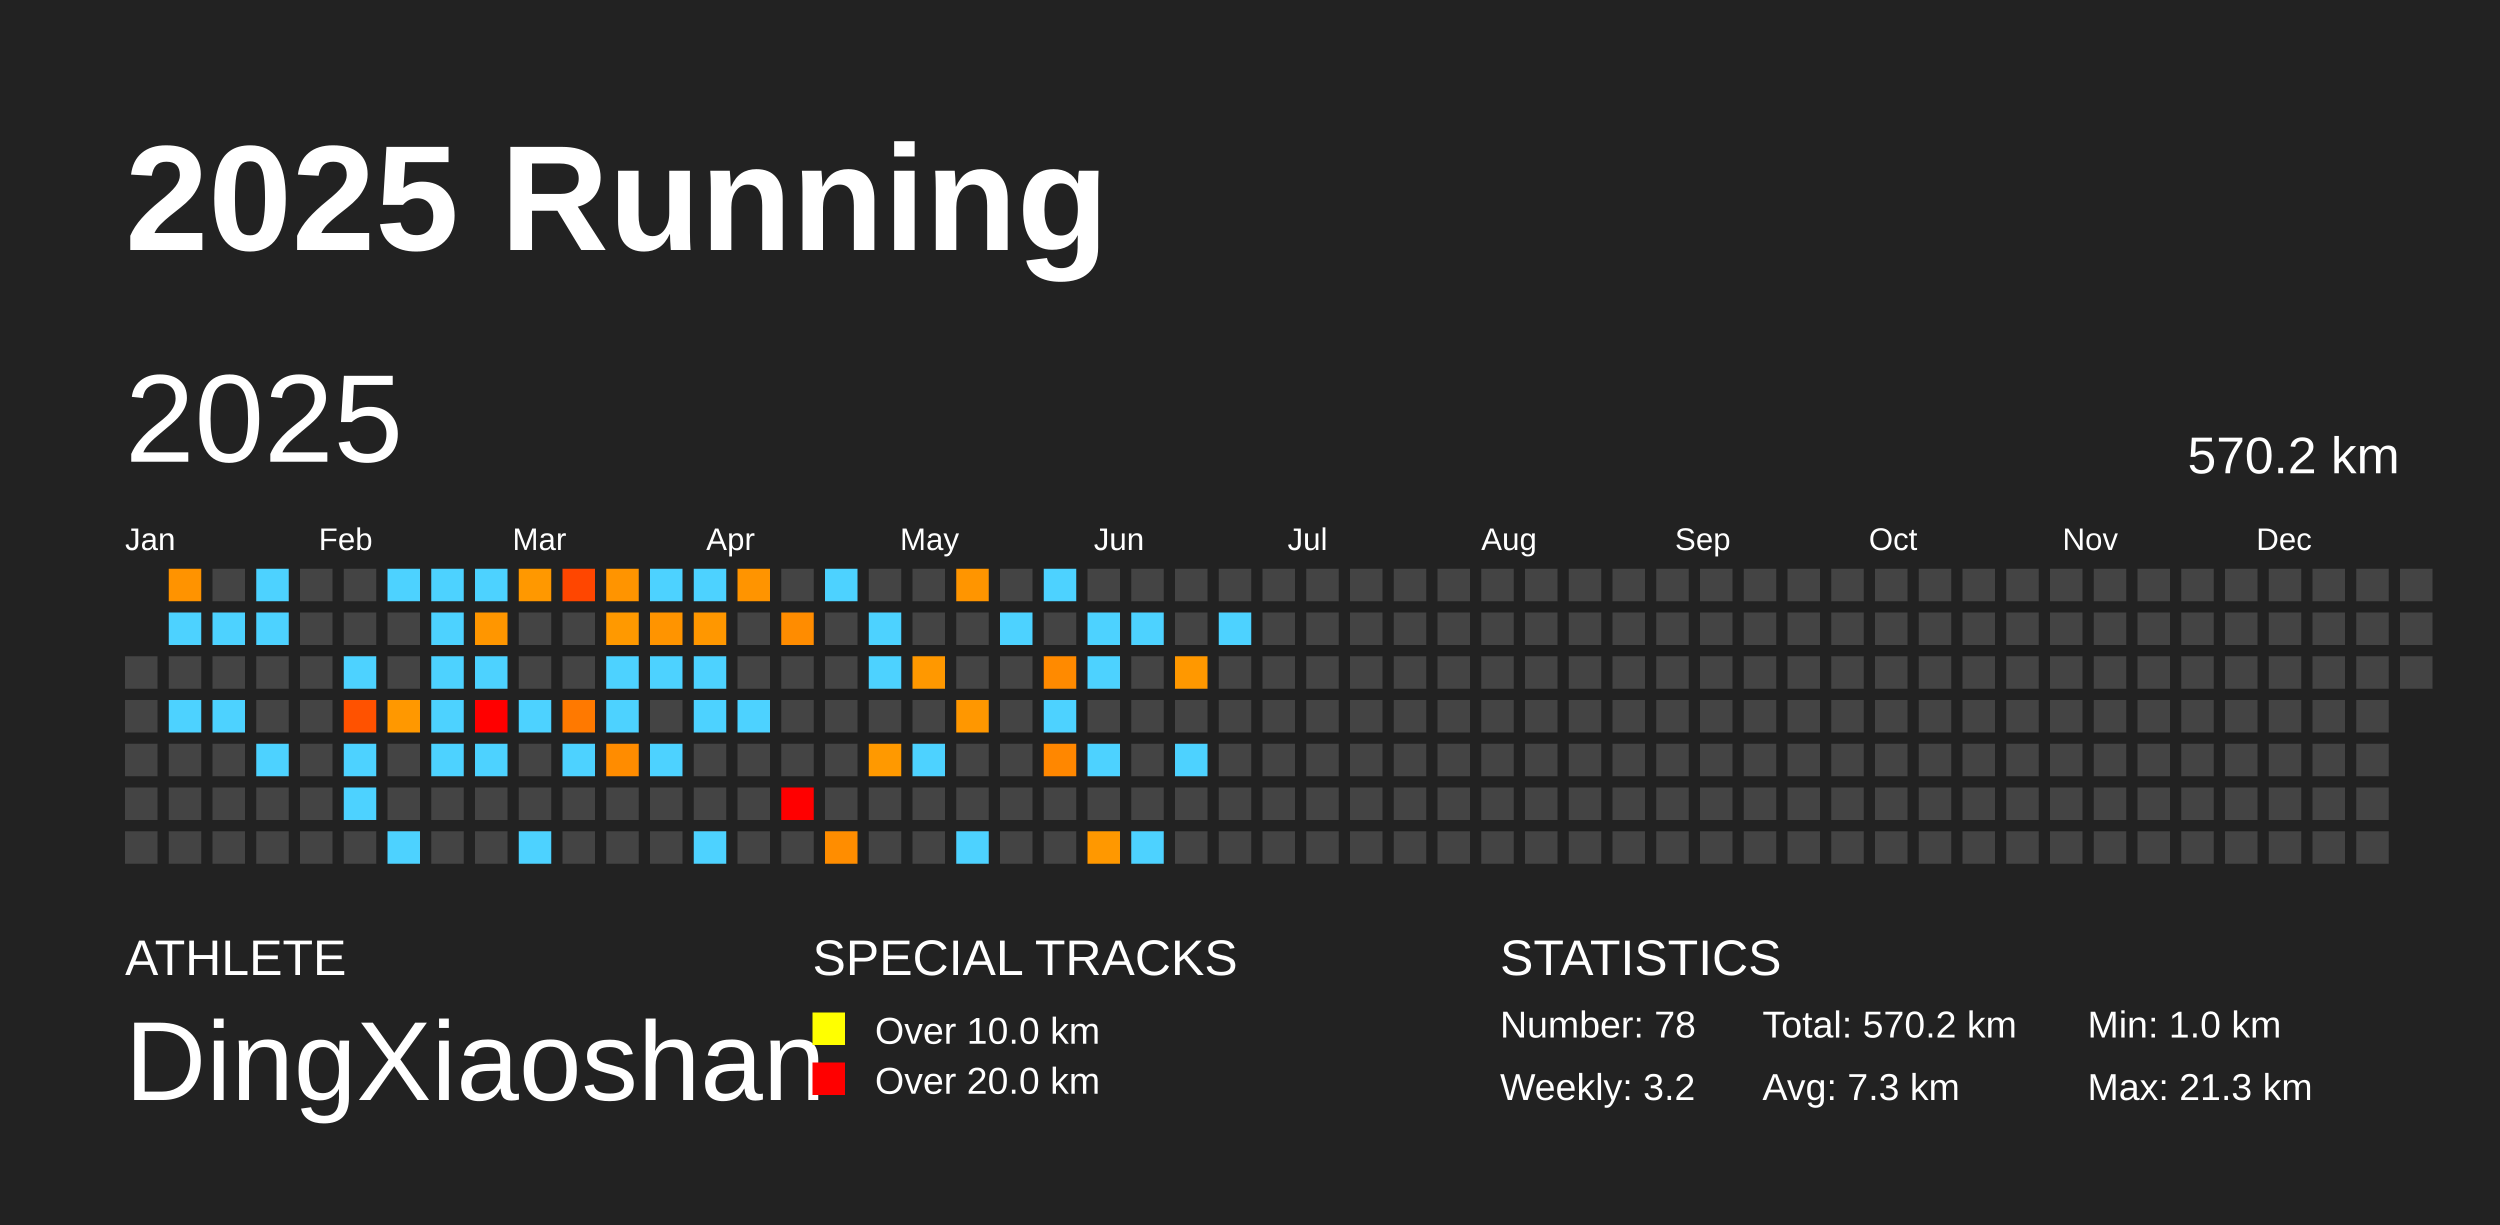
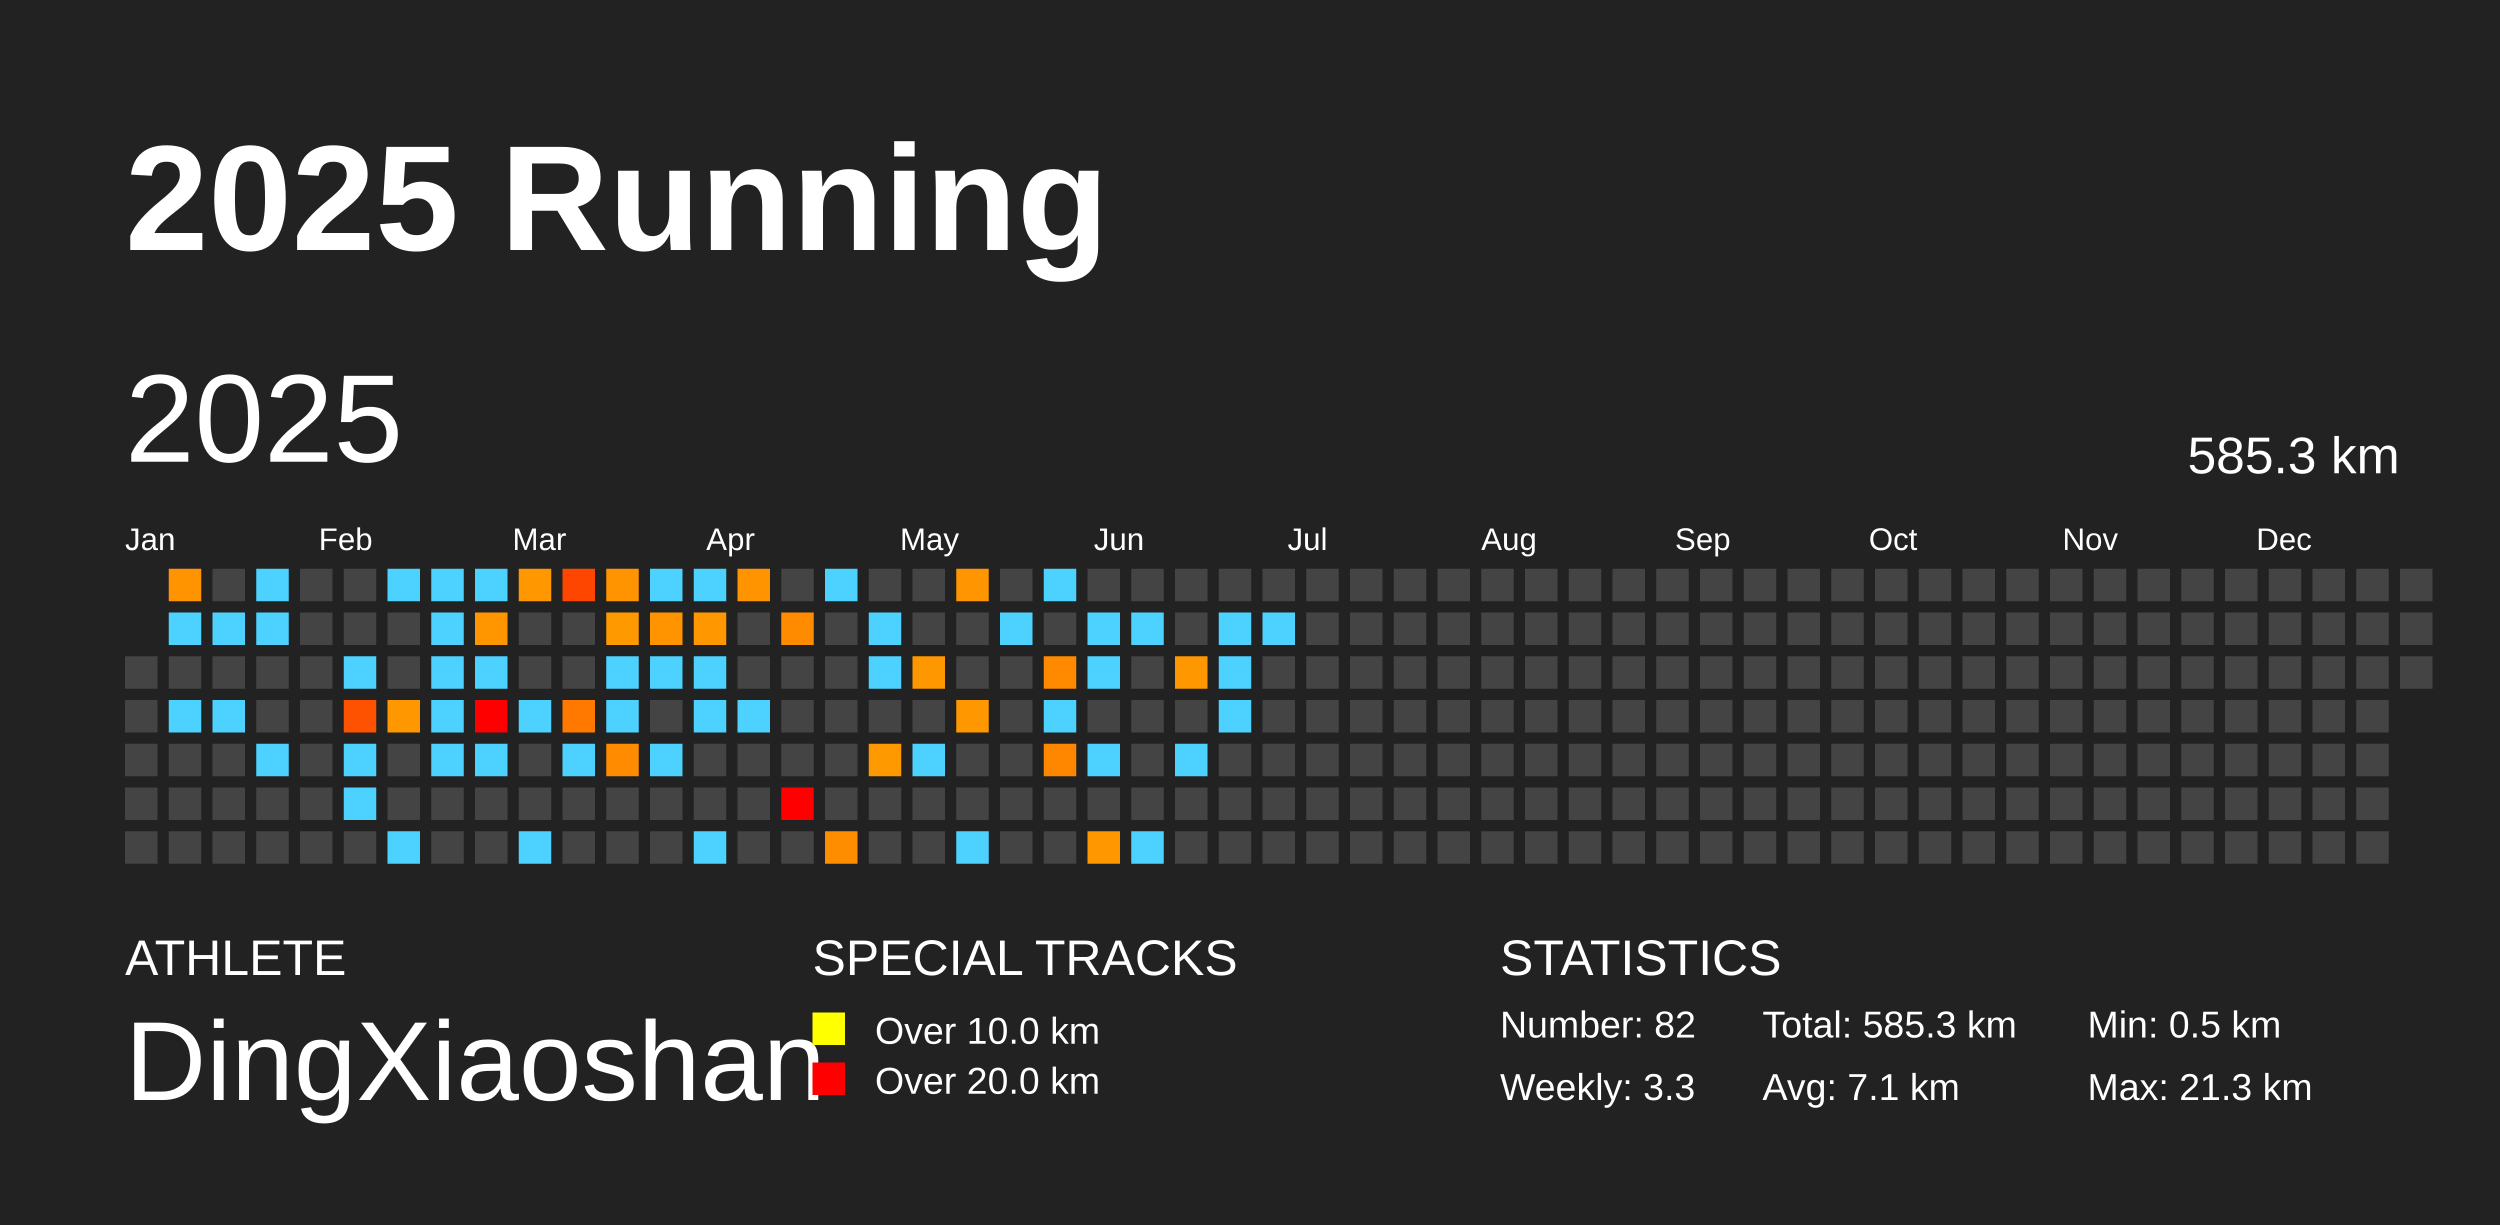
<svg xmlns="http://www.w3.org/2000/svg" baseProfile="full" height="98mm" version="1.1" viewBox="0,0,200,98" width="200mm">
  <defs />
  <rect fill="#222222" height="98" width="200" x="0" y="0" />
  <text fill="#FFFFFF" style="font-size:12px; font-family:Arial; font-weight:bold;" x="10" y="20">2025 Running</text>
  <text fill="#FFFFFF" style="font-size:4px; font-family:Arial" x="10" y="78">ATHLETE</text>
  <text fill="#FFFFFF" style="font-size:9px; font-family:Arial" x="10" y="88">DingXiaoshan</text>
  <text fill="#FFFFFF" style="font-size:4px; font-family:Arial" x="65" y="78">SPECIAL TRACKS</text>
  <rect fill="yellow" height="2.6" width="2.6" x="65" y="81" />
  <text fill="#FFFFFF" style="font-size:3px; font-family:Arial" x="70" y="83.5">Over 10.0 km</text>
  <rect fill="red" height="2.6" width="2.6" x="65" y="85" />
  <text fill="#FFFFFF" style="font-size:3px; font-family:Arial" x="70" y="87.5">Over 20.0 km</text>
  <text fill="#FFFFFF" style="font-size:4px; font-family:Arial" x="120" y="78">STATISTICS</text>
-   <text fill="#FFFFFF" style="font-size:3px; font-family:Arial" x="120" y="83">Number: 78</text>
-   <text fill="#FFFFFF" style="font-size:3px; font-family:Arial" x="120" y="88">Weekly: 3.2</text>
-   <text fill="#FFFFFF" style="font-size:3px; font-family:Arial" x="141" y="83">Total: 570.2 km</text>
-   <text fill="#FFFFFF" style="font-size:3px; font-family:Arial" x="141" y="88">Avg: 7.3 km</text>
-   <text fill="#FFFFFF" style="font-size:3px; font-family:Arial" x="167" y="83">Min: 1.0 km</text>
+   <text fill="#FFFFFF" style="font-size:3px; font-family:Arial" x="120" y="83">Number: 82</text>
+   <text fill="#FFFFFF" style="font-size:3px; font-family:Arial" x="120" y="88">Weekly: 3.3</text>
+   <text fill="#FFFFFF" style="font-size:3px; font-family:Arial" x="141" y="83">Total: 585.3 km</text>
+   <text fill="#FFFFFF" style="font-size:3px; font-family:Arial" x="141" y="88">Avg: 7.1 km</text>
+   <text fill="#FFFFFF" style="font-size:3px; font-family:Arial" x="167" y="83">Min: 0.5 km</text>
  <text fill="#FFFFFF" style="font-size:3px; font-family:Arial" x="167" y="88">Max: 21.3 km</text>
  <text dominant-baseline="hanging" fill="#FFFFFF" style="font-size:10.0px; font-family:Arial;" x="10" y="30">2025</text>
-   <text dominant-baseline="hanging" fill="#FFFFFF" style="font-size:4.125px; font-family:Arial;" x="175" y="35">570.2 km</text>
+   <text dominant-baseline="hanging" fill="#FFFFFF" style="font-size:4.125px; font-family:Arial;" x="175" y="35">585.3 km</text>
  <text fill="#FFFFFF" style="font-size:2.5px; font-family:Arial" x="10.0" y="44">Jan</text>
  <text fill="#FFFFFF" style="font-size:2.5px; font-family:Arial" x="25.5" y="44">Feb</text>
  <text fill="#FFFFFF" style="font-size:2.5px; font-family:Arial" x="41.0" y="44">Mar</text>
  <text fill="#FFFFFF" style="font-size:2.5px; font-family:Arial" x="56.5" y="44">Apr</text>
  <text fill="#FFFFFF" style="font-size:2.5px; font-family:Arial" x="72.0" y="44">May</text>
  <text fill="#FFFFFF" style="font-size:2.5px; font-family:Arial" x="87.5" y="44">Jun</text>
  <text fill="#FFFFFF" style="font-size:2.5px; font-family:Arial" x="103.0" y="44">Jul</text>
  <text fill="#FFFFFF" style="font-size:2.5px; font-family:Arial" x="118.5" y="44">Aug</text>
  <text fill="#FFFFFF" style="font-size:2.5px; font-family:Arial" x="134.0" y="44">Sep</text>
  <text fill="#FFFFFF" style="font-size:2.5px; font-family:Arial" x="149.5" y="44">Oct</text>
  <text fill="#FFFFFF" style="font-size:2.5px; font-family:Arial" x="165.0" y="44">Nov</text>
  <text fill="#FFFFFF" style="font-size:2.5px; font-family:Arial" x="180.5" y="44">Dec</text>
  <rect fill="#444444" height="2.6" width="2.6" x="10.0" y="52.5" />
  <rect fill="#444444" height="2.6" width="2.6" x="10.0" y="56.0" />
  <rect fill="#444444" height="2.6" width="2.6" x="10.0" y="59.5" />
  <rect fill="#444444" height="2.6" width="2.6" x="10.0" y="63.0" />
  <rect fill="#444444" height="2.6" width="2.6" x="10.0" y="66.5" />
  <rect fill="#ff9300" height="2.6" width="2.6" x="13.5" y="45.5" />
  <rect fill="#4dd2ff" height="2.6" width="2.6" x="13.5" y="49.0" />
  <rect fill="#444444" height="2.6" width="2.6" x="13.5" y="52.5" />
  <rect fill="#4dd2ff" height="2.6" width="2.6" x="13.5" y="56.0" />
  <rect fill="#444444" height="2.6" width="2.6" x="13.5" y="59.5" />
  <rect fill="#444444" height="2.6" width="2.6" x="13.5" y="63.0" />
  <rect fill="#444444" height="2.6" width="2.6" x="13.5" y="66.5" />
  <rect fill="#444444" height="2.6" width="2.6" x="17.0" y="45.5" />
  <rect fill="#4dd2ff" height="2.6" width="2.6" x="17.0" y="49.0" />
  <rect fill="#444444" height="2.6" width="2.6" x="17.0" y="52.5" />
  <rect fill="#4dd2ff" height="2.6" width="2.6" x="17.0" y="56.0" />
  <rect fill="#444444" height="2.6" width="2.6" x="17.0" y="59.5" />
  <rect fill="#444444" height="2.6" width="2.6" x="17.0" y="63.0" />
  <rect fill="#444444" height="2.6" width="2.6" x="17.0" y="66.5" />
  <rect fill="#4dd2ff" height="2.6" width="2.6" x="20.5" y="45.5" />
  <rect fill="#4dd2ff" height="2.6" width="2.6" x="20.5" y="49.0" />
  <rect fill="#444444" height="2.6" width="2.6" x="20.5" y="52.5" />
  <rect fill="#444444" height="2.6" width="2.6" x="20.5" y="56.0" />
  <rect fill="#4dd2ff" height="2.6" width="2.6" x="20.5" y="59.5" />
  <rect fill="#444444" height="2.6" width="2.6" x="20.5" y="63.0" />
  <rect fill="#444444" height="2.6" width="2.6" x="20.5" y="66.5" />
  <rect fill="#444444" height="2.6" width="2.6" x="24.0" y="45.5" />
  <rect fill="#444444" height="2.6" width="2.6" x="24.0" y="49.0" />
  <rect fill="#444444" height="2.6" width="2.6" x="24.0" y="52.5" />
  <rect fill="#444444" height="2.6" width="2.6" x="24.0" y="56.0" />
  <rect fill="#444444" height="2.6" width="2.6" x="24.0" y="59.5" />
  <rect fill="#444444" height="2.6" width="2.6" x="24.0" y="63.0" />
  <rect fill="#444444" height="2.6" width="2.6" x="24.0" y="66.5" />
  <rect fill="#444444" height="2.6" width="2.6" x="27.5" y="45.5" />
  <rect fill="#444444" height="2.6" width="2.6" x="27.5" y="49.0" />
  <rect fill="#4dd2ff" height="2.6" width="2.6" x="27.5" y="52.5" />
  <rect fill="#ff5200" height="2.6" width="2.6" x="27.5" y="56.0" />
  <rect fill="#4dd2ff" height="2.6" width="2.6" x="27.5" y="59.5" />
  <rect fill="#4dd2ff" height="2.6" width="2.6" x="27.5" y="63.0" />
  <rect fill="#444444" height="2.6" width="2.6" x="27.5" y="66.5" />
  <rect fill="#4dd2ff" height="2.6" width="2.6" x="31.0" y="45.5" />
  <rect fill="#444444" height="2.6" width="2.6" x="31.0" y="49.0" />
  <rect fill="#444444" height="2.6" width="2.6" x="31.0" y="52.5" />
  <rect fill="#ff9800" height="2.6" width="2.6" x="31.0" y="56.0" />
  <rect fill="#444444" height="2.6" width="2.6" x="31.0" y="59.5" />
  <rect fill="#444444" height="2.6" width="2.6" x="31.0" y="63.0" />
  <rect fill="#4dd2ff" height="2.6" width="2.6" x="31.0" y="66.5" />
  <rect fill="#4dd2ff" height="2.6" width="2.6" x="34.5" y="45.5" />
  <rect fill="#4dd2ff" height="2.6" width="2.6" x="34.5" y="49.0" />
  <rect fill="#4dd2ff" height="2.6" width="2.6" x="34.5" y="52.5" />
  <rect fill="#4dd2ff" height="2.6" width="2.6" x="34.5" y="56.0" />
  <rect fill="#4dd2ff" height="2.6" width="2.6" x="34.5" y="59.5" />
  <rect fill="#444444" height="2.6" width="2.6" x="34.5" y="63.0" />
  <rect fill="#444444" height="2.6" width="2.6" x="34.5" y="66.5" />
  <rect fill="#4dd2ff" height="2.6" width="2.6" x="38.0" y="45.5" />
  <rect fill="#ff9600" height="2.6" width="2.6" x="38.0" y="49.0" />
  <rect fill="#4dd2ff" height="2.6" width="2.6" x="38.0" y="52.5" />
  <rect fill="red" height="2.6" width="2.6" x="38.0" y="56.0" />
  <rect fill="#4dd2ff" height="2.6" width="2.6" x="38.0" y="59.5" />
  <rect fill="#444444" height="2.6" width="2.6" x="38.0" y="63.0" />
  <rect fill="#444444" height="2.6" width="2.6" x="38.0" y="66.5" />
  <rect fill="#ff9800" height="2.6" width="2.6" x="41.5" y="45.5" />
  <rect fill="#444444" height="2.6" width="2.6" x="41.5" y="49.0" />
  <rect fill="#444444" height="2.6" width="2.6" x="41.5" y="52.5" />
  <rect fill="#4dd2ff" height="2.6" width="2.6" x="41.5" y="56.0" />
  <rect fill="#444444" height="2.6" width="2.6" x="41.5" y="59.5" />
  <rect fill="#444444" height="2.6" width="2.6" x="41.5" y="63.0" />
  <rect fill="#4dd2ff" height="2.6" width="2.6" x="41.5" y="66.5" />
  <rect fill="#ff4600" height="2.6" width="2.6" x="45.0" y="45.5" />
  <rect fill="#444444" height="2.6" width="2.6" x="45.0" y="49.0" />
  <rect fill="#444444" height="2.6" width="2.6" x="45.0" y="52.5" />
  <rect fill="#ff7900" height="2.6" width="2.6" x="45.0" y="56.0" />
  <rect fill="#4dd2ff" height="2.6" width="2.6" x="45.0" y="59.5" />
  <rect fill="#444444" height="2.6" width="2.6" x="45.0" y="63.0" />
  <rect fill="#444444" height="2.6" width="2.6" x="45.0" y="66.5" />
  <rect fill="#ff9400" height="2.6" width="2.6" x="48.5" y="45.5" />
  <rect fill="#ff9900" height="2.6" width="2.6" x="48.5" y="49.0" />
  <rect fill="#4dd2ff" height="2.6" width="2.6" x="48.5" y="52.5" />
  <rect fill="#4dd2ff" height="2.6" width="2.6" x="48.5" y="56.0" />
  <rect fill="#ff8c00" height="2.6" width="2.6" x="48.5" y="59.5" />
  <rect fill="#444444" height="2.6" width="2.6" x="48.5" y="63.0" />
  <rect fill="#444444" height="2.6" width="2.6" x="48.5" y="66.5" />
  <rect fill="#4dd2ff" height="2.6" width="2.6" x="52.0" y="45.5" />
  <rect fill="#ff9400" height="2.6" width="2.6" x="52.0" y="49.0" />
  <rect fill="#4dd2ff" height="2.6" width="2.6" x="52.0" y="52.5" />
  <rect fill="#444444" height="2.6" width="2.6" x="52.0" y="56.0" />
  <rect fill="#4dd2ff" height="2.6" width="2.6" x="52.0" y="59.5" />
  <rect fill="#444444" height="2.6" width="2.6" x="52.0" y="63.0" />
  <rect fill="#444444" height="2.6" width="2.6" x="52.0" y="66.5" />
  <rect fill="#4dd2ff" height="2.6" width="2.6" x="55.5" y="45.5" />
  <rect fill="#ff9700" height="2.6" width="2.6" x="55.5" y="49.0" />
  <rect fill="#4dd2ff" height="2.6" width="2.6" x="55.5" y="52.5" />
  <rect fill="#4dd2ff" height="2.6" width="2.6" x="55.5" y="56.0" />
  <rect fill="#444444" height="2.6" width="2.6" x="55.5" y="59.5" />
  <rect fill="#444444" height="2.6" width="2.6" x="55.5" y="63.0" />
  <rect fill="#4dd2ff" height="2.6" width="2.6" x="55.5" y="66.5" />
  <rect fill="#ff9400" height="2.6" width="2.6" x="59.0" y="45.5" />
  <rect fill="#444444" height="2.6" width="2.6" x="59.0" y="49.0" />
  <rect fill="#444444" height="2.6" width="2.6" x="59.0" y="52.5" />
  <rect fill="#4dd2ff" height="2.6" width="2.6" x="59.0" y="56.0" />
  <rect fill="#444444" height="2.6" width="2.6" x="59.0" y="59.5" />
  <rect fill="#444444" height="2.6" width="2.6" x="59.0" y="63.0" />
  <rect fill="#444444" height="2.6" width="2.6" x="59.0" y="66.5" />
  <rect fill="#444444" height="2.6" width="2.6" x="62.5" y="45.5" />
  <rect fill="#ff8c00" height="2.6" width="2.6" x="62.5" y="49.0" />
  <rect fill="#444444" height="2.6" width="2.6" x="62.5" y="52.5" />
  <rect fill="#444444" height="2.6" width="2.6" x="62.5" y="56.0" />
  <rect fill="#444444" height="2.6" width="2.6" x="62.5" y="59.5" />
  <rect fill="red" height="2.6" width="2.6" x="62.5" y="63.0" />
  <rect fill="#444444" height="2.6" width="2.6" x="62.5" y="66.5" />
  <rect fill="#4dd2ff" height="2.6" width="2.6" x="66.0" y="45.5" />
  <rect fill="#444444" height="2.6" width="2.6" x="66.0" y="49.0" />
  <rect fill="#444444" height="2.6" width="2.6" x="66.0" y="52.5" />
  <rect fill="#444444" height="2.6" width="2.6" x="66.0" y="56.0" />
  <rect fill="#444444" height="2.6" width="2.6" x="66.0" y="59.5" />
  <rect fill="#444444" height="2.6" width="2.6" x="66.0" y="63.0" />
  <rect fill="#ff8d00" height="2.6" width="2.6" x="66.0" y="66.5" />
  <rect fill="#444444" height="2.6" width="2.6" x="69.5" y="45.5" />
  <rect fill="#4dd2ff" height="2.6" width="2.6" x="69.5" y="49.0" />
  <rect fill="#4dd2ff" height="2.6" width="2.6" x="69.5" y="52.5" />
  <rect fill="#444444" height="2.6" width="2.6" x="69.5" y="56.0" />
  <rect fill="#ff9900" height="2.6" width="2.6" x="69.5" y="59.5" />
  <rect fill="#444444" height="2.6" width="2.6" x="69.5" y="63.0" />
  <rect fill="#444444" height="2.6" width="2.6" x="69.5" y="66.5" />
  <rect fill="#444444" height="2.6" width="2.6" x="73.0" y="45.5" />
  <rect fill="#444444" height="2.6" width="2.6" x="73.0" y="49.0" />
  <rect fill="#ff9800" height="2.6" width="2.6" x="73.0" y="52.5" />
  <rect fill="#444444" height="2.6" width="2.6" x="73.0" y="56.0" />
  <rect fill="#4dd2ff" height="2.6" width="2.6" x="73.0" y="59.5" />
  <rect fill="#444444" height="2.6" width="2.6" x="73.0" y="63.0" />
  <rect fill="#444444" height="2.6" width="2.6" x="73.0" y="66.5" />
  <rect fill="#ff9500" height="2.6" width="2.6" x="76.5" y="45.5" />
  <rect fill="#444444" height="2.6" width="2.6" x="76.5" y="49.0" />
  <rect fill="#444444" height="2.6" width="2.6" x="76.5" y="52.5" />
  <rect fill="#ff9700" height="2.6" width="2.6" x="76.5" y="56.0" />
  <rect fill="#444444" height="2.6" width="2.6" x="76.5" y="59.5" />
  <rect fill="#444444" height="2.6" width="2.6" x="76.5" y="63.0" />
  <rect fill="#4dd2ff" height="2.6" width="2.6" x="76.5" y="66.5" />
  <rect fill="#444444" height="2.6" width="2.6" x="80.0" y="45.5" />
  <rect fill="#4dd2ff" height="2.6" width="2.6" x="80.0" y="49.0" />
  <rect fill="#444444" height="2.6" width="2.6" x="80.0" y="52.5" />
  <rect fill="#444444" height="2.6" width="2.6" x="80.0" y="56.0" />
  <rect fill="#444444" height="2.6" width="2.6" x="80.0" y="59.5" />
  <rect fill="#444444" height="2.6" width="2.6" x="80.0" y="63.0" />
  <rect fill="#444444" height="2.6" width="2.6" x="80.0" y="66.5" />
  <rect fill="#4dd2ff" height="2.6" width="2.6" x="83.5" y="45.5" />
  <rect fill="#444444" height="2.6" width="2.6" x="83.5" y="49.0" />
  <rect fill="#ff8a00" height="2.6" width="2.6" x="83.5" y="52.5" />
  <rect fill="#4dd2ff" height="2.6" width="2.6" x="83.5" y="56.0" />
  <rect fill="#ff8700" height="2.6" width="2.6" x="83.5" y="59.5" />
  <rect fill="#444444" height="2.6" width="2.6" x="83.5" y="63.0" />
  <rect fill="#444444" height="2.6" width="2.6" x="83.5" y="66.5" />
  <rect fill="#444444" height="2.6" width="2.6" x="87.0" y="45.5" />
  <rect fill="#4dd2ff" height="2.6" width="2.6" x="87.0" y="49.0" />
  <rect fill="#4dd2ff" height="2.6" width="2.6" x="87.0" y="52.5" />
  <rect fill="#444444" height="2.6" width="2.6" x="87.0" y="56.0" />
  <rect fill="#4dd2ff" height="2.6" width="2.6" x="87.0" y="59.5" />
  <rect fill="#444444" height="2.6" width="2.6" x="87.0" y="63.0" />
  <rect fill="#ff9800" height="2.6" width="2.6" x="87.0" y="66.5" />
  <rect fill="#444444" height="2.6" width="2.6" x="90.5" y="45.5" />
  <rect fill="#4dd2ff" height="2.6" width="2.6" x="90.5" y="49.0" />
  <rect fill="#444444" height="2.6" width="2.6" x="90.5" y="52.5" />
  <rect fill="#444444" height="2.6" width="2.6" x="90.5" y="56.0" />
  <rect fill="#444444" height="2.6" width="2.6" x="90.5" y="59.5" />
  <rect fill="#444444" height="2.6" width="2.6" x="90.5" y="63.0" />
  <rect fill="#4dd2ff" height="2.6" width="2.6" x="90.5" y="66.5" />
  <rect fill="#444444" height="2.6" width="2.6" x="94.0" y="45.5" />
  <rect fill="#444444" height="2.6" width="2.6" x="94.0" y="49.0" />
  <rect fill="#ff9800" height="2.6" width="2.6" x="94.0" y="52.5" />
  <rect fill="#444444" height="2.6" width="2.6" x="94.0" y="56.0" />
  <rect fill="#4dd2ff" height="2.6" width="2.6" x="94.0" y="59.5" />
  <rect fill="#444444" height="2.6" width="2.6" x="94.0" y="63.0" />
  <rect fill="#444444" height="2.6" width="2.6" x="94.0" y="66.5" />
  <rect fill="#444444" height="2.6" width="2.6" x="97.5" y="45.5" />
  <rect fill="#4dd2ff" height="2.6" width="2.6" x="97.5" y="49.0" />
-   <rect fill="#444444" height="2.6" width="2.6" x="97.5" y="52.5" />
-   <rect fill="#444444" height="2.6" width="2.6" x="97.5" y="56.0" />
+   <rect fill="#4dd2ff" height="2.6" width="2.6" x="97.5" y="52.5" />
+   <rect fill="#4dd2ff" height="2.6" width="2.6" x="97.5" y="56.0" />
  <rect fill="#444444" height="2.6" width="2.6" x="97.5" y="59.5" />
  <rect fill="#444444" height="2.6" width="2.6" x="97.5" y="63.0" />
  <rect fill="#444444" height="2.6" width="2.6" x="97.5" y="66.5" />
  <rect fill="#444444" height="2.6" width="2.6" x="101.0" y="45.5" />
-   <rect fill="#444444" height="2.6" width="2.6" x="101.0" y="49.0" />
+   <rect fill="#4dd2ff" height="2.6" width="2.6" x="101.0" y="49.0" />
  <rect fill="#444444" height="2.6" width="2.6" x="101.0" y="52.5" />
  <rect fill="#444444" height="2.6" width="2.6" x="101.0" y="56.0" />
  <rect fill="#444444" height="2.6" width="2.6" x="101.0" y="59.5" />
  <rect fill="#444444" height="2.6" width="2.6" x="101.0" y="63.0" />
  <rect fill="#444444" height="2.6" width="2.6" x="101.0" y="66.5" />
  <rect fill="#444444" height="2.6" width="2.6" x="104.5" y="45.5" />
  <rect fill="#444444" height="2.6" width="2.6" x="104.5" y="49.0" />
  <rect fill="#444444" height="2.6" width="2.6" x="104.5" y="52.5" />
  <rect fill="#444444" height="2.6" width="2.6" x="104.5" y="56.0" />
  <rect fill="#444444" height="2.6" width="2.6" x="104.5" y="59.5" />
  <rect fill="#444444" height="2.6" width="2.6" x="104.5" y="63.0" />
  <rect fill="#444444" height="2.6" width="2.6" x="104.5" y="66.5" />
  <rect fill="#444444" height="2.6" width="2.6" x="108.0" y="45.5" />
  <rect fill="#444444" height="2.6" width="2.6" x="108.0" y="49.0" />
  <rect fill="#444444" height="2.6" width="2.6" x="108.0" y="52.5" />
  <rect fill="#444444" height="2.6" width="2.6" x="108.0" y="56.0" />
  <rect fill="#444444" height="2.6" width="2.6" x="108.0" y="59.5" />
  <rect fill="#444444" height="2.6" width="2.6" x="108.0" y="63.0" />
  <rect fill="#444444" height="2.6" width="2.6" x="108.0" y="66.5" />
  <rect fill="#444444" height="2.6" width="2.6" x="111.5" y="45.5" />
  <rect fill="#444444" height="2.6" width="2.6" x="111.5" y="49.0" />
  <rect fill="#444444" height="2.6" width="2.6" x="111.5" y="52.5" />
  <rect fill="#444444" height="2.6" width="2.6" x="111.5" y="56.0" />
  <rect fill="#444444" height="2.6" width="2.6" x="111.5" y="59.5" />
  <rect fill="#444444" height="2.6" width="2.6" x="111.5" y="63.0" />
  <rect fill="#444444" height="2.6" width="2.6" x="111.5" y="66.5" />
  <rect fill="#444444" height="2.6" width="2.6" x="115.0" y="45.5" />
  <rect fill="#444444" height="2.6" width="2.6" x="115.0" y="49.0" />
  <rect fill="#444444" height="2.6" width="2.6" x="115.0" y="52.5" />
  <rect fill="#444444" height="2.6" width="2.6" x="115.0" y="56.0" />
  <rect fill="#444444" height="2.6" width="2.6" x="115.0" y="59.5" />
  <rect fill="#444444" height="2.6" width="2.6" x="115.0" y="63.0" />
  <rect fill="#444444" height="2.6" width="2.6" x="115.0" y="66.5" />
  <rect fill="#444444" height="2.6" width="2.6" x="118.5" y="45.5" />
  <rect fill="#444444" height="2.6" width="2.6" x="118.5" y="49.0" />
  <rect fill="#444444" height="2.6" width="2.6" x="118.5" y="52.5" />
  <rect fill="#444444" height="2.6" width="2.6" x="118.5" y="56.0" />
  <rect fill="#444444" height="2.6" width="2.6" x="118.5" y="59.5" />
  <rect fill="#444444" height="2.6" width="2.6" x="118.5" y="63.0" />
  <rect fill="#444444" height="2.6" width="2.6" x="118.5" y="66.5" />
  <rect fill="#444444" height="2.6" width="2.6" x="122.0" y="45.5" />
  <rect fill="#444444" height="2.6" width="2.6" x="122.0" y="49.0" />
  <rect fill="#444444" height="2.6" width="2.6" x="122.0" y="52.5" />
  <rect fill="#444444" height="2.6" width="2.6" x="122.0" y="56.0" />
  <rect fill="#444444" height="2.6" width="2.6" x="122.0" y="59.5" />
  <rect fill="#444444" height="2.6" width="2.6" x="122.0" y="63.0" />
  <rect fill="#444444" height="2.6" width="2.6" x="122.0" y="66.5" />
  <rect fill="#444444" height="2.6" width="2.6" x="125.5" y="45.5" />
  <rect fill="#444444" height="2.6" width="2.6" x="125.5" y="49.0" />
  <rect fill="#444444" height="2.6" width="2.6" x="125.5" y="52.5" />
  <rect fill="#444444" height="2.6" width="2.6" x="125.5" y="56.0" />
  <rect fill="#444444" height="2.6" width="2.6" x="125.5" y="59.5" />
  <rect fill="#444444" height="2.6" width="2.6" x="125.5" y="63.0" />
  <rect fill="#444444" height="2.6" width="2.6" x="125.5" y="66.5" />
  <rect fill="#444444" height="2.6" width="2.6" x="129.0" y="45.5" />
  <rect fill="#444444" height="2.6" width="2.6" x="129.0" y="49.0" />
  <rect fill="#444444" height="2.6" width="2.6" x="129.0" y="52.5" />
  <rect fill="#444444" height="2.6" width="2.6" x="129.0" y="56.0" />
  <rect fill="#444444" height="2.6" width="2.6" x="129.0" y="59.5" />
  <rect fill="#444444" height="2.6" width="2.6" x="129.0" y="63.0" />
  <rect fill="#444444" height="2.6" width="2.6" x="129.0" y="66.5" />
  <rect fill="#444444" height="2.6" width="2.6" x="132.5" y="45.5" />
  <rect fill="#444444" height="2.6" width="2.6" x="132.5" y="49.0" />
  <rect fill="#444444" height="2.6" width="2.6" x="132.5" y="52.5" />
  <rect fill="#444444" height="2.6" width="2.6" x="132.5" y="56.0" />
  <rect fill="#444444" height="2.6" width="2.6" x="132.5" y="59.5" />
  <rect fill="#444444" height="2.6" width="2.6" x="132.5" y="63.0" />
  <rect fill="#444444" height="2.6" width="2.6" x="132.5" y="66.5" />
  <rect fill="#444444" height="2.6" width="2.6" x="136.0" y="45.5" />
  <rect fill="#444444" height="2.6" width="2.6" x="136.0" y="49.0" />
  <rect fill="#444444" height="2.6" width="2.6" x="136.0" y="52.5" />
  <rect fill="#444444" height="2.6" width="2.6" x="136.0" y="56.0" />
  <rect fill="#444444" height="2.6" width="2.6" x="136.0" y="59.5" />
  <rect fill="#444444" height="2.6" width="2.6" x="136.0" y="63.0" />
  <rect fill="#444444" height="2.6" width="2.6" x="136.0" y="66.5" />
  <rect fill="#444444" height="2.6" width="2.6" x="139.5" y="45.5" />
  <rect fill="#444444" height="2.6" width="2.6" x="139.5" y="49.0" />
  <rect fill="#444444" height="2.6" width="2.6" x="139.5" y="52.5" />
  <rect fill="#444444" height="2.6" width="2.6" x="139.5" y="56.0" />
  <rect fill="#444444" height="2.6" width="2.6" x="139.5" y="59.5" />
  <rect fill="#444444" height="2.6" width="2.6" x="139.5" y="63.0" />
  <rect fill="#444444" height="2.6" width="2.6" x="139.5" y="66.5" />
  <rect fill="#444444" height="2.6" width="2.6" x="143.0" y="45.5" />
  <rect fill="#444444" height="2.6" width="2.6" x="143.0" y="49.0" />
  <rect fill="#444444" height="2.6" width="2.6" x="143.0" y="52.5" />
  <rect fill="#444444" height="2.6" width="2.6" x="143.0" y="56.0" />
  <rect fill="#444444" height="2.6" width="2.6" x="143.0" y="59.5" />
  <rect fill="#444444" height="2.6" width="2.6" x="143.0" y="63.0" />
  <rect fill="#444444" height="2.6" width="2.6" x="143.0" y="66.5" />
  <rect fill="#444444" height="2.6" width="2.6" x="146.5" y="45.5" />
  <rect fill="#444444" height="2.6" width="2.6" x="146.5" y="49.0" />
  <rect fill="#444444" height="2.6" width="2.6" x="146.5" y="52.5" />
  <rect fill="#444444" height="2.6" width="2.6" x="146.5" y="56.0" />
  <rect fill="#444444" height="2.6" width="2.6" x="146.5" y="59.5" />
  <rect fill="#444444" height="2.6" width="2.6" x="146.5" y="63.0" />
  <rect fill="#444444" height="2.6" width="2.6" x="146.5" y="66.5" />
  <rect fill="#444444" height="2.6" width="2.6" x="150.0" y="45.5" />
  <rect fill="#444444" height="2.6" width="2.6" x="150.0" y="49.0" />
  <rect fill="#444444" height="2.6" width="2.6" x="150.0" y="52.5" />
  <rect fill="#444444" height="2.6" width="2.6" x="150.0" y="56.0" />
  <rect fill="#444444" height="2.6" width="2.6" x="150.0" y="59.5" />
  <rect fill="#444444" height="2.6" width="2.6" x="150.0" y="63.0" />
  <rect fill="#444444" height="2.6" width="2.6" x="150.0" y="66.5" />
  <rect fill="#444444" height="2.6" width="2.6" x="153.5" y="45.5" />
  <rect fill="#444444" height="2.6" width="2.6" x="153.5" y="49.0" />
  <rect fill="#444444" height="2.6" width="2.6" x="153.5" y="52.5" />
  <rect fill="#444444" height="2.6" width="2.6" x="153.5" y="56.0" />
  <rect fill="#444444" height="2.6" width="2.6" x="153.5" y="59.5" />
  <rect fill="#444444" height="2.6" width="2.6" x="153.5" y="63.0" />
  <rect fill="#444444" height="2.6" width="2.6" x="153.5" y="66.5" />
  <rect fill="#444444" height="2.6" width="2.6" x="157.0" y="45.5" />
  <rect fill="#444444" height="2.6" width="2.6" x="157.0" y="49.0" />
  <rect fill="#444444" height="2.6" width="2.6" x="157.0" y="52.5" />
  <rect fill="#444444" height="2.6" width="2.6" x="157.0" y="56.0" />
  <rect fill="#444444" height="2.6" width="2.6" x="157.0" y="59.5" />
  <rect fill="#444444" height="2.6" width="2.6" x="157.0" y="63.0" />
  <rect fill="#444444" height="2.6" width="2.6" x="157.0" y="66.5" />
  <rect fill="#444444" height="2.6" width="2.6" x="160.5" y="45.5" />
  <rect fill="#444444" height="2.6" width="2.6" x="160.5" y="49.0" />
  <rect fill="#444444" height="2.6" width="2.6" x="160.5" y="52.5" />
  <rect fill="#444444" height="2.6" width="2.6" x="160.5" y="56.0" />
  <rect fill="#444444" height="2.6" width="2.6" x="160.5" y="59.5" />
  <rect fill="#444444" height="2.6" width="2.6" x="160.5" y="63.0" />
  <rect fill="#444444" height="2.6" width="2.6" x="160.5" y="66.5" />
  <rect fill="#444444" height="2.6" width="2.6" x="164.0" y="45.5" />
  <rect fill="#444444" height="2.6" width="2.6" x="164.0" y="49.0" />
  <rect fill="#444444" height="2.6" width="2.6" x="164.0" y="52.5" />
  <rect fill="#444444" height="2.6" width="2.6" x="164.0" y="56.0" />
  <rect fill="#444444" height="2.6" width="2.6" x="164.0" y="59.5" />
  <rect fill="#444444" height="2.6" width="2.6" x="164.0" y="63.0" />
  <rect fill="#444444" height="2.6" width="2.6" x="164.0" y="66.5" />
  <rect fill="#444444" height="2.6" width="2.6" x="167.5" y="45.5" />
  <rect fill="#444444" height="2.6" width="2.6" x="167.5" y="49.0" />
  <rect fill="#444444" height="2.6" width="2.6" x="167.5" y="52.5" />
  <rect fill="#444444" height="2.6" width="2.6" x="167.5" y="56.0" />
  <rect fill="#444444" height="2.6" width="2.6" x="167.5" y="59.5" />
  <rect fill="#444444" height="2.6" width="2.6" x="167.5" y="63.0" />
  <rect fill="#444444" height="2.6" width="2.6" x="167.5" y="66.5" />
  <rect fill="#444444" height="2.6" width="2.6" x="171.0" y="45.5" />
  <rect fill="#444444" height="2.6" width="2.6" x="171.0" y="49.0" />
  <rect fill="#444444" height="2.6" width="2.6" x="171.0" y="52.5" />
  <rect fill="#444444" height="2.6" width="2.6" x="171.0" y="56.0" />
  <rect fill="#444444" height="2.6" width="2.6" x="171.0" y="59.5" />
  <rect fill="#444444" height="2.6" width="2.6" x="171.0" y="63.0" />
  <rect fill="#444444" height="2.6" width="2.6" x="171.0" y="66.5" />
  <rect fill="#444444" height="2.6" width="2.6" x="174.5" y="45.5" />
  <rect fill="#444444" height="2.6" width="2.6" x="174.5" y="49.0" />
  <rect fill="#444444" height="2.6" width="2.6" x="174.5" y="52.5" />
  <rect fill="#444444" height="2.6" width="2.6" x="174.5" y="56.0" />
  <rect fill="#444444" height="2.6" width="2.6" x="174.5" y="59.5" />
  <rect fill="#444444" height="2.6" width="2.6" x="174.5" y="63.0" />
  <rect fill="#444444" height="2.6" width="2.6" x="174.5" y="66.5" />
  <rect fill="#444444" height="2.6" width="2.6" x="178.0" y="45.5" />
  <rect fill="#444444" height="2.6" width="2.6" x="178.0" y="49.0" />
  <rect fill="#444444" height="2.6" width="2.6" x="178.0" y="52.5" />
  <rect fill="#444444" height="2.6" width="2.6" x="178.0" y="56.0" />
  <rect fill="#444444" height="2.6" width="2.6" x="178.0" y="59.5" />
  <rect fill="#444444" height="2.6" width="2.6" x="178.0" y="63.0" />
  <rect fill="#444444" height="2.6" width="2.6" x="178.0" y="66.5" />
  <rect fill="#444444" height="2.6" width="2.6" x="181.5" y="45.5" />
  <rect fill="#444444" height="2.6" width="2.6" x="181.5" y="49.0" />
  <rect fill="#444444" height="2.6" width="2.6" x="181.5" y="52.5" />
  <rect fill="#444444" height="2.6" width="2.6" x="181.5" y="56.0" />
  <rect fill="#444444" height="2.6" width="2.6" x="181.5" y="59.5" />
  <rect fill="#444444" height="2.6" width="2.6" x="181.5" y="63.0" />
  <rect fill="#444444" height="2.6" width="2.6" x="181.5" y="66.5" />
  <rect fill="#444444" height="2.6" width="2.6" x="185.0" y="45.5" />
  <rect fill="#444444" height="2.6" width="2.6" x="185.0" y="49.0" />
  <rect fill="#444444" height="2.6" width="2.6" x="185.0" y="52.5" />
  <rect fill="#444444" height="2.6" width="2.6" x="185.0" y="56.0" />
  <rect fill="#444444" height="2.6" width="2.6" x="185.0" y="59.5" />
  <rect fill="#444444" height="2.6" width="2.6" x="185.0" y="63.0" />
  <rect fill="#444444" height="2.6" width="2.6" x="185.0" y="66.5" />
  <rect fill="#444444" height="2.6" width="2.6" x="188.5" y="45.5" />
  <rect fill="#444444" height="2.6" width="2.6" x="188.5" y="49.0" />
  <rect fill="#444444" height="2.6" width="2.6" x="188.5" y="52.5" />
  <rect fill="#444444" height="2.6" width="2.6" x="188.5" y="56.0" />
  <rect fill="#444444" height="2.6" width="2.6" x="188.5" y="59.5" />
  <rect fill="#444444" height="2.6" width="2.6" x="188.5" y="63.0" />
  <rect fill="#444444" height="2.6" width="2.6" x="188.5" y="66.5" />
  <rect fill="#444444" height="2.6" width="2.6" x="192.0" y="45.5" />
  <rect fill="#444444" height="2.6" width="2.6" x="192.0" y="49.0" />
  <rect fill="#444444" height="2.6" width="2.6" x="192.0" y="52.5" />
</svg>
